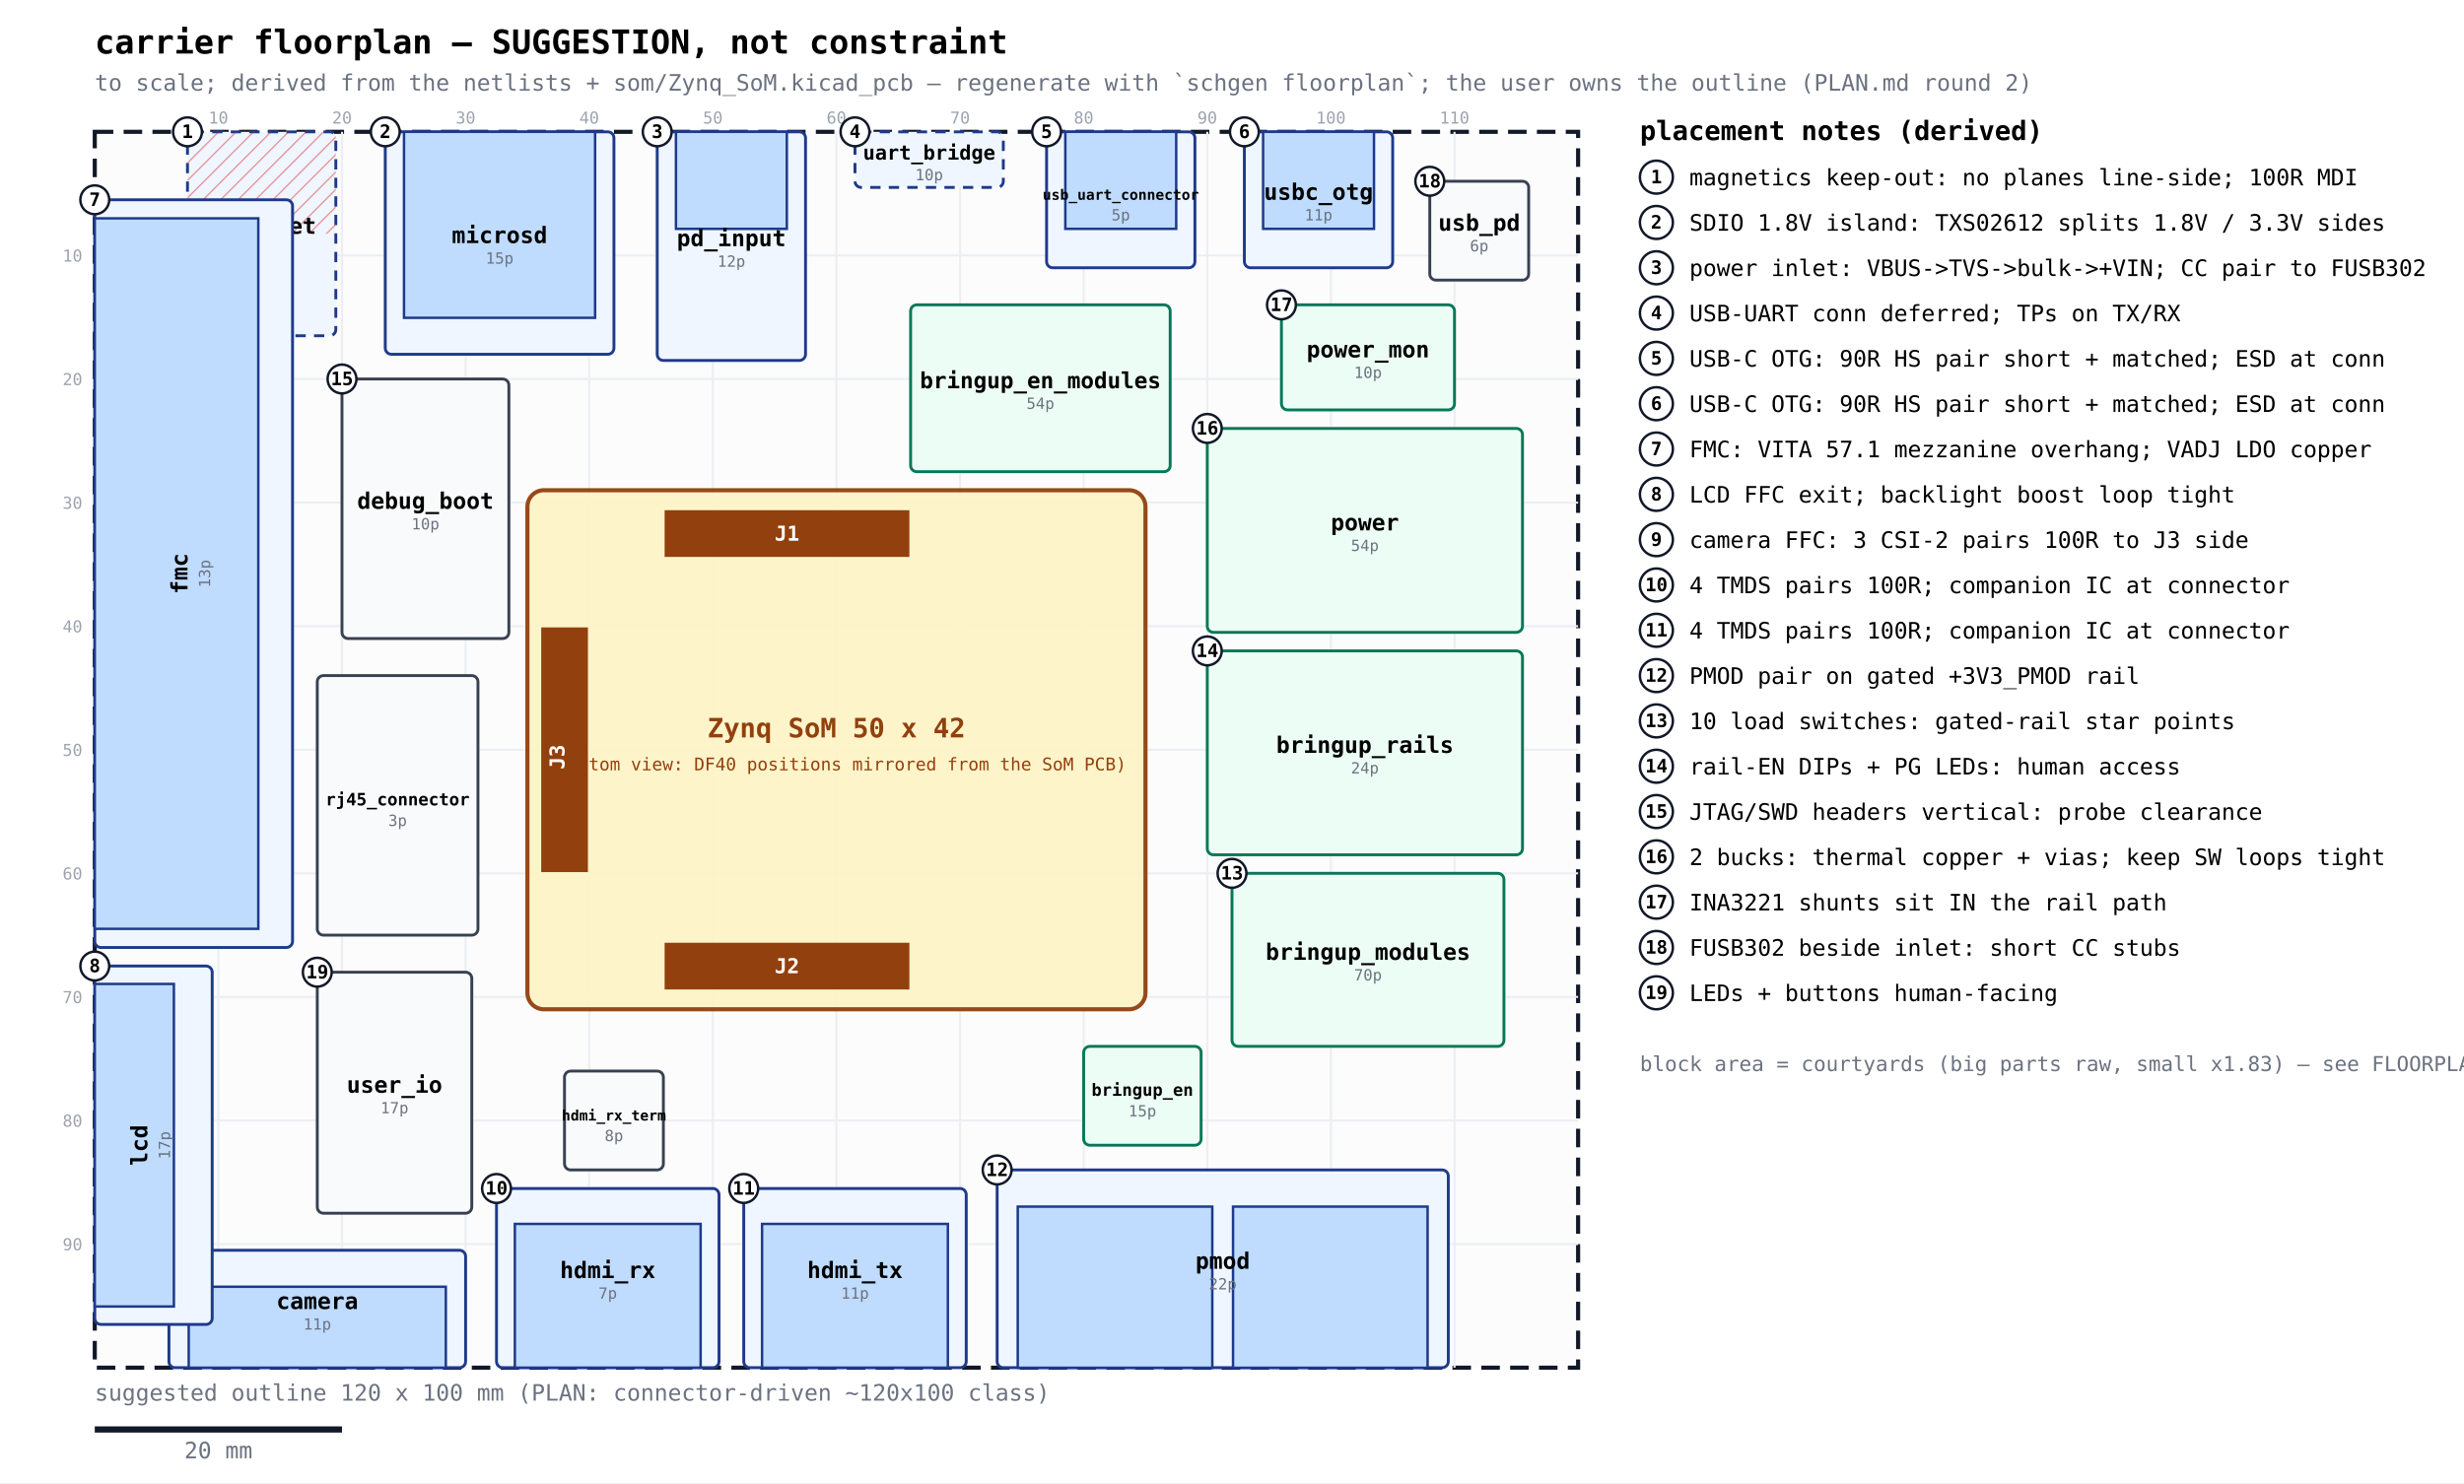
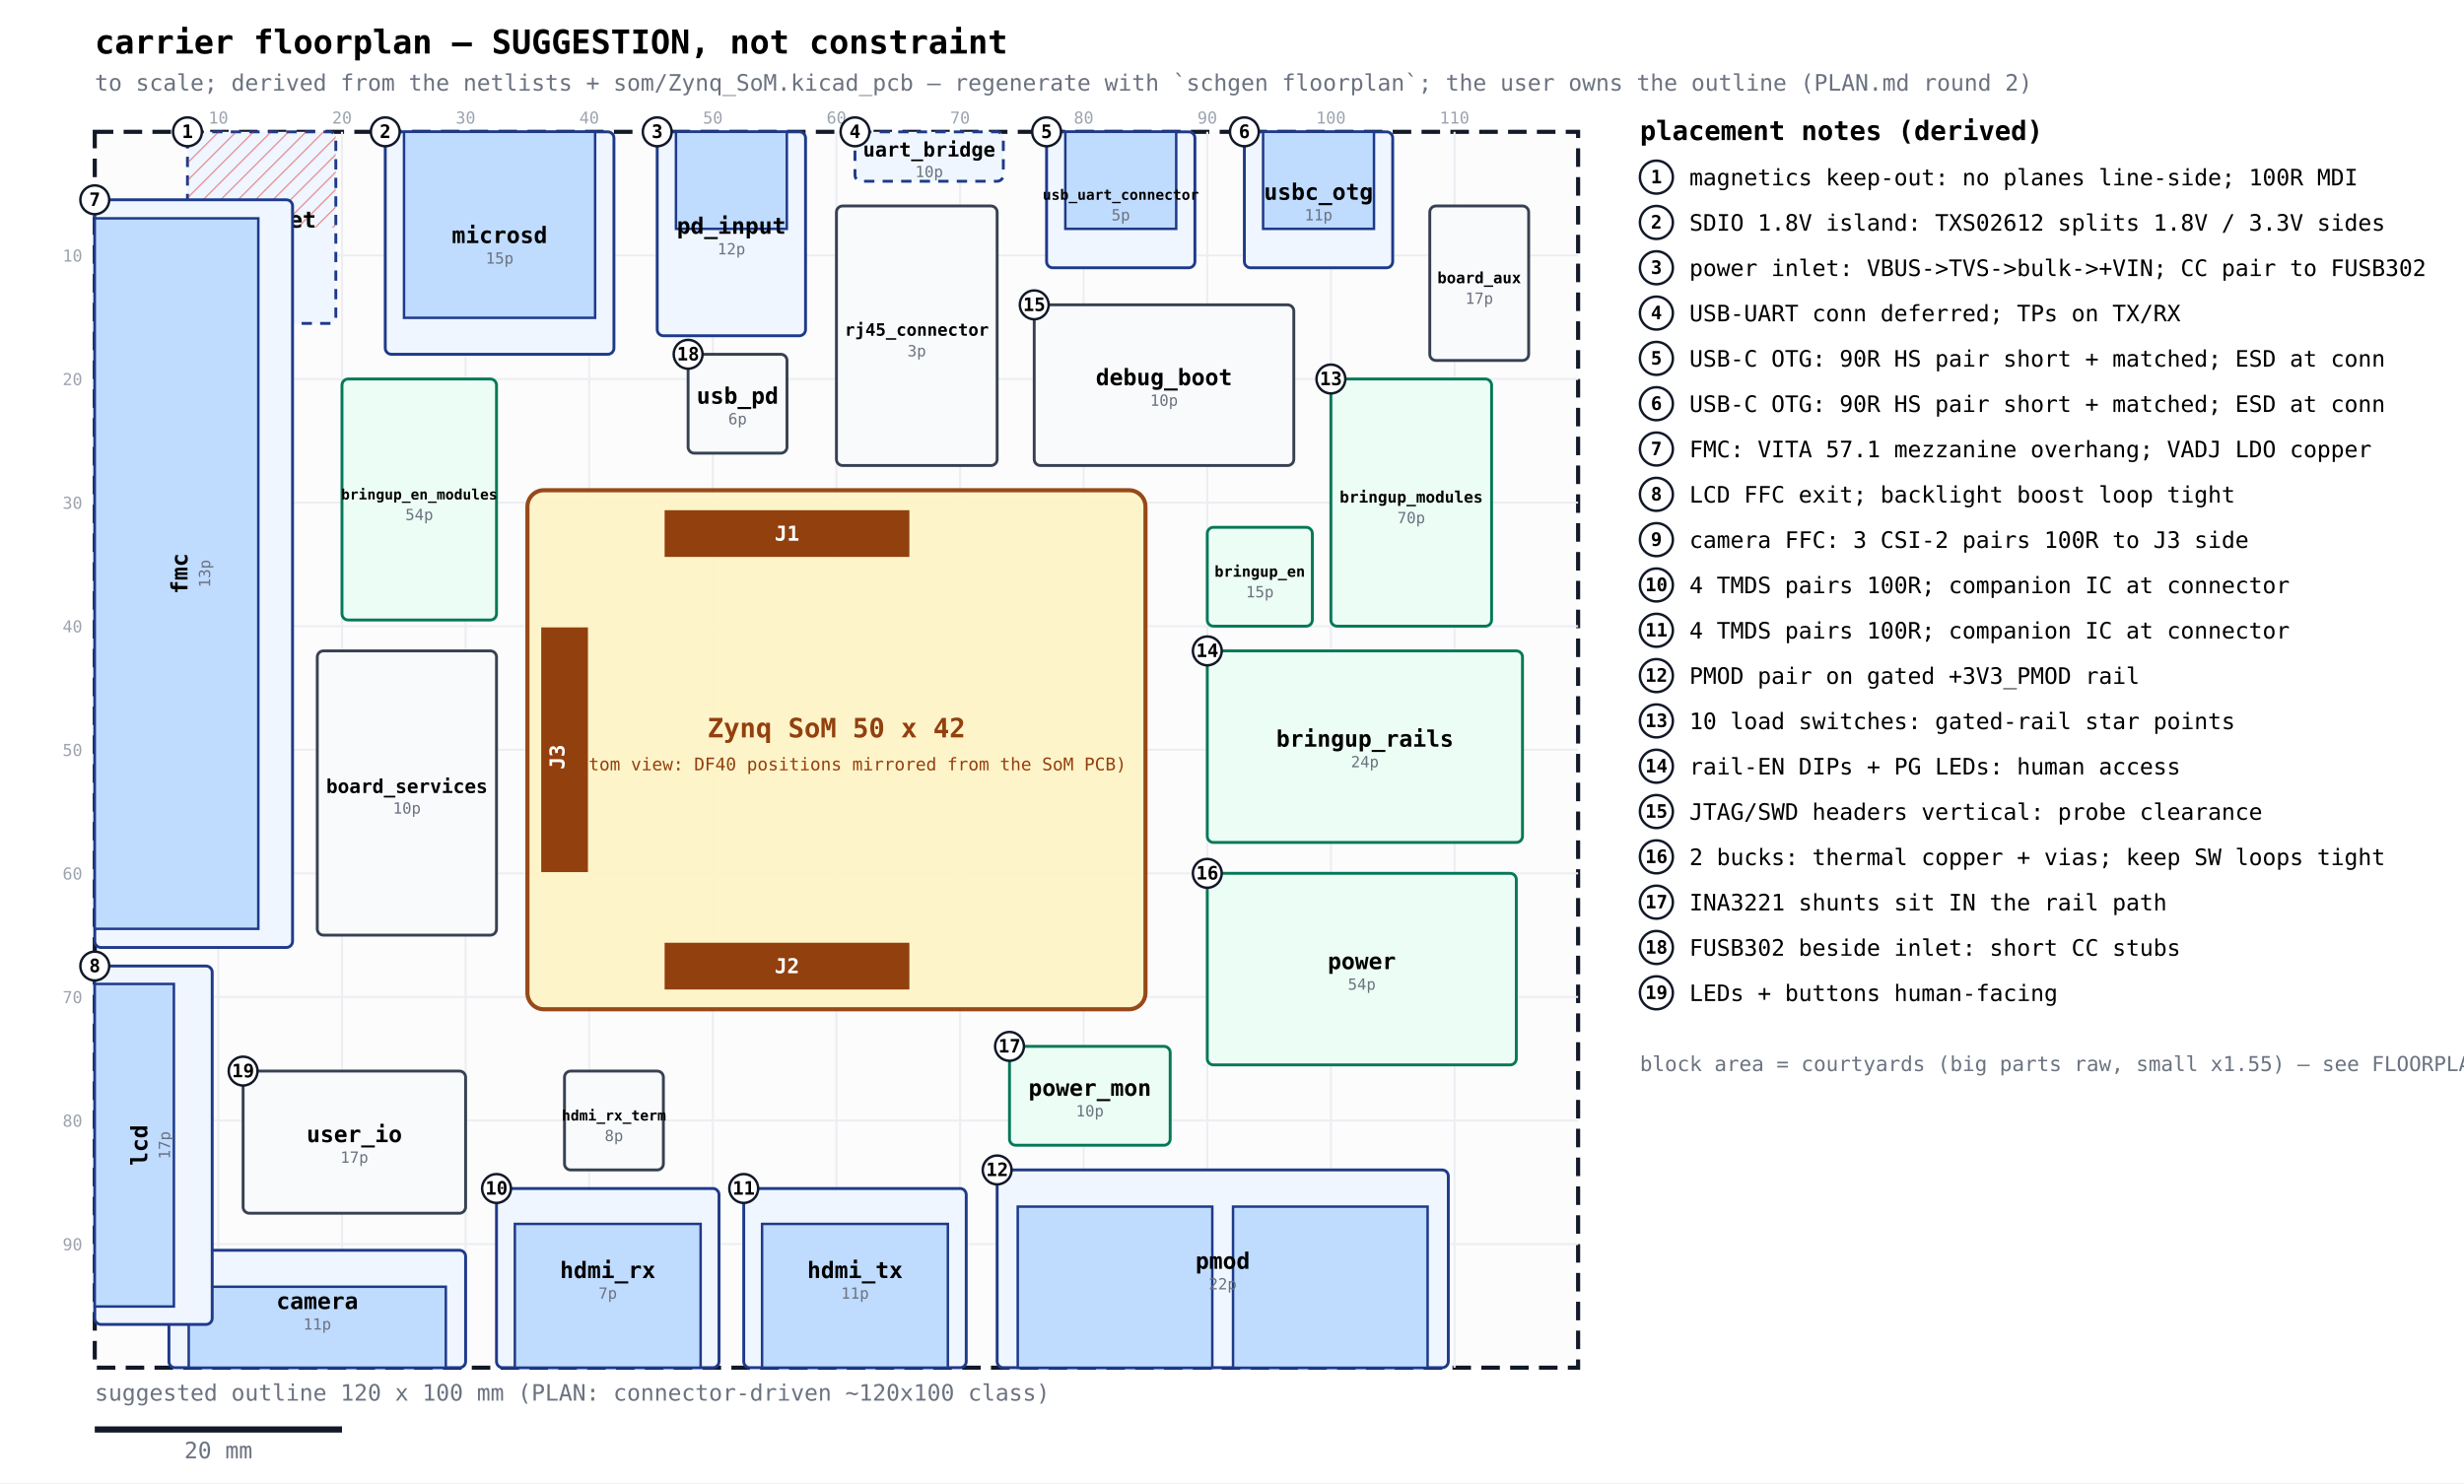
<svg xmlns="http://www.w3.org/2000/svg" viewBox="0 0 1196 720" font-family="ui-monospace, SFMono-Regular, Menlo, monospace" font-size="11">
  <defs>
    <pattern id="keepout" width="6" height="6" patternUnits="userSpaceOnUse" patternTransform="rotate(45)">
      <line x1="0" y1="0" x2="0" y2="6" stroke="#dc2626" stroke-width="1.2" />
    </pattern>
  </defs>
  <rect width="1196" height="720" fill="white" />
  <text x="46.0" y="26" font-size="16" font-weight="bold">carrier floorplan — SUGGESTION, not constraint</text>
  <text x="46.0" y="44" fill="#6b7280">to scale; derived from the netlists + som/Zynq_SoM.kicad_pcb — regenerate with `schgen floorplan`; the user owns the outline (PLAN.md round 2)</text>
  <rect x="46.0" y="64.0" width="720" height="600" fill="#fcfcfd" stroke="#111827" stroke-width="2" stroke-dasharray="9,5" />
  <line x1="106.0" y1="64.0" x2="106.0" y2="664.0" stroke="#eceef1" stroke-width="1" />
  <text x="106.0" y="60.0" fill="#9ca3af" font-size="8" text-anchor="middle">10</text>
  <line x1="166.0" y1="64.0" x2="166.0" y2="664.0" stroke="#eceef1" stroke-width="1" />
  <text x="166.0" y="60.0" fill="#9ca3af" font-size="8" text-anchor="middle">20</text>
  <line x1="226.0" y1="64.0" x2="226.0" y2="664.0" stroke="#eceef1" stroke-width="1" />
  <text x="226.0" y="60.0" fill="#9ca3af" font-size="8" text-anchor="middle">30</text>
  <line x1="286.0" y1="64.0" x2="286.0" y2="664.0" stroke="#eceef1" stroke-width="1" />
  <text x="286.0" y="60.0" fill="#9ca3af" font-size="8" text-anchor="middle">40</text>
  <line x1="346.0" y1="64.0" x2="346.0" y2="664.0" stroke="#eceef1" stroke-width="1" />
  <text x="346.0" y="60.0" fill="#9ca3af" font-size="8" text-anchor="middle">50</text>
  <line x1="406.0" y1="64.0" x2="406.0" y2="664.0" stroke="#eceef1" stroke-width="1" />
  <text x="406.0" y="60.0" fill="#9ca3af" font-size="8" text-anchor="middle">60</text>
  <line x1="466.0" y1="64.0" x2="466.0" y2="664.0" stroke="#eceef1" stroke-width="1" />
  <text x="466.0" y="60.0" fill="#9ca3af" font-size="8" text-anchor="middle">70</text>
  <line x1="526.0" y1="64.0" x2="526.0" y2="664.0" stroke="#eceef1" stroke-width="1" />
  <text x="526.0" y="60.0" fill="#9ca3af" font-size="8" text-anchor="middle">80</text>
  <line x1="586.0" y1="64.0" x2="586.0" y2="664.0" stroke="#eceef1" stroke-width="1" />
  <text x="586.0" y="60.0" fill="#9ca3af" font-size="8" text-anchor="middle">90</text>
  <line x1="646.0" y1="64.0" x2="646.0" y2="664.0" stroke="#eceef1" stroke-width="1" />
  <text x="646.0" y="60.0" fill="#9ca3af" font-size="8" text-anchor="middle">100</text>
  <line x1="706.0" y1="64.0" x2="706.0" y2="664.0" stroke="#eceef1" stroke-width="1" />
  <text x="706.0" y="60.0" fill="#9ca3af" font-size="8" text-anchor="middle">110</text>
  <line x1="46.0" y1="124.0" x2="766.0" y2="124.0" stroke="#eceef1" stroke-width="1" />
  <text x="40.0" y="127.0" fill="#9ca3af" font-size="8" text-anchor="end">10</text>
  <line x1="46.0" y1="184.0" x2="766.0" y2="184.0" stroke="#eceef1" stroke-width="1" />
  <text x="40.0" y="187.0" fill="#9ca3af" font-size="8" text-anchor="end">20</text>
  <line x1="46.0" y1="244.0" x2="766.0" y2="244.0" stroke="#eceef1" stroke-width="1" />
  <text x="40.0" y="247.0" fill="#9ca3af" font-size="8" text-anchor="end">30</text>
  <line x1="46.0" y1="304.0" x2="766.0" y2="304.0" stroke="#eceef1" stroke-width="1" />
  <text x="40.0" y="307.0" fill="#9ca3af" font-size="8" text-anchor="end">40</text>
  <line x1="46.0" y1="364.0" x2="766.0" y2="364.0" stroke="#eceef1" stroke-width="1" />
  <text x="40.0" y="367.0" fill="#9ca3af" font-size="8" text-anchor="end">50</text>
  <line x1="46.0" y1="424.0" x2="766.0" y2="424.0" stroke="#eceef1" stroke-width="1" />
  <text x="40.0" y="427.0" fill="#9ca3af" font-size="8" text-anchor="end">60</text>
  <line x1="46.0" y1="484.0" x2="766.0" y2="484.0" stroke="#eceef1" stroke-width="1" />
  <text x="40.0" y="487.0" fill="#9ca3af" font-size="8" text-anchor="end">70</text>
  <line x1="46.0" y1="544.0" x2="766.0" y2="544.0" stroke="#eceef1" stroke-width="1" />
  <text x="40.0" y="547.0" fill="#9ca3af" font-size="8" text-anchor="end">80</text>
  <line x1="46.0" y1="604.0" x2="766.0" y2="604.0" stroke="#eceef1" stroke-width="1" />
  <text x="40.0" y="607.0" fill="#9ca3af" font-size="8" text-anchor="end">90</text>
  <text x="46.0" y="680.0" fill="#6b7280">suggested outline 120 x 100 mm (PLAN: connector-driven ~120x100 class)</text>
-   <rect x="526.0" y="508.0" width="57" height="48" rx="3" fill="#ecfdf5" stroke="#047857" stroke-width="1.4" />
-   <text x="554.5" y="532.0" text-anchor="middle" font-size="8.2" font-weight="bold">bringup_en</text>
-   <text x="554.5" y="542.0" text-anchor="middle" font-size="7.5" fill="#6b7280">15p</text>
-   <rect x="442.0" y="148.0" width="126" height="81" rx="3" fill="#ecfdf5" stroke="#047857" stroke-width="1.4" />
-   <text x="505.0" y="188.5" text-anchor="middle" font-size="10.8" font-weight="bold">bringup_en_modules</text>
-   <text x="505.0" y="198.5" text-anchor="middle" font-size="7.5" fill="#6b7280">54p</text>
-   <rect x="598.0" y="424.0" width="132" height="84" rx="3" fill="#ecfdf5" stroke="#047857" stroke-width="1.4" />
-   <text x="664.0" y="466.0" text-anchor="middle" font-size="11.0" font-weight="bold">bringup_modules</text>
-   <text x="664.0" y="476.0" text-anchor="middle" font-size="7.5" fill="#6b7280">70p</text>
-   <circle cx="598" cy="424" r="7" fill="white" stroke="#111827" stroke-width="1.2" />
-   <text x="598" y="427" text-anchor="middle" font-size="9" font-weight="bold">13</text>
-   <rect x="586.0" y="316.0" width="153" height="99" rx="3" fill="#ecfdf5" stroke="#047857" stroke-width="1.4" />
-   <text x="662.5" y="365.5" text-anchor="middle" font-size="11.0" font-weight="bold">bringup_rails</text>
-   <text x="662.5" y="375.5" text-anchor="middle" font-size="7.5" fill="#6b7280">24p</text>
+   <rect x="694.0" y="100.0" width="48" height="75" rx="3" fill="#f9fafb" stroke="#374151" stroke-width="1.4" />
+   <text x="718.0" y="137.5" text-anchor="middle" font-size="7.5" font-weight="bold">board_aux</text>
+   <text x="718.0" y="147.5" text-anchor="middle" font-size="7.5" fill="#6b7280">17p</text>
+   <rect x="154.0" y="316.0" width="87" height="138" rx="3" fill="#f9fafb" stroke="#374151" stroke-width="1.4" />
+   <text x="197.5" y="385.0" text-anchor="middle" font-size="9.3" font-weight="bold">board_services</text>
+   <text x="197.5" y="395.0" text-anchor="middle" font-size="7.5" fill="#6b7280">10p</text>
+   <rect x="586.0" y="256.0" width="51" height="48" rx="3" fill="#ecfdf5" stroke="#047857" stroke-width="1.4" />
+   <text x="611.5" y="280.0" text-anchor="middle" font-size="7.3" font-weight="bold">bringup_en</text>
+   <text x="611.5" y="290.0" text-anchor="middle" font-size="7.5" fill="#6b7280">15p</text>
+   <rect x="166.0" y="184.0" width="75" height="117" rx="3" fill="#ecfdf5" stroke="#047857" stroke-width="1.4" />
+   <text x="203.5" y="242.5" text-anchor="middle" font-size="7.0" font-weight="bold">bringup_en_modules</text>
+   <text x="203.5" y="252.5" text-anchor="middle" font-size="7.5" fill="#6b7280">54p</text>
+   <rect x="646.0" y="184.0" width="78" height="120" rx="3" fill="#ecfdf5" stroke="#047857" stroke-width="1.4" />
+   <text x="685.0" y="244.0" text-anchor="middle" font-size="7.7" font-weight="bold">bringup_modules</text>
+   <text x="685.0" y="254.0" text-anchor="middle" font-size="7.5" fill="#6b7280">70p</text>
+   <circle cx="646" cy="184" r="7" fill="white" stroke="#111827" stroke-width="1.2" />
+   <text x="646" y="187" text-anchor="middle" font-size="9" font-weight="bold">13</text>
+   <rect x="586.0" y="316.0" width="153" height="93" rx="3" fill="#ecfdf5" stroke="#047857" stroke-width="1.4" />
+   <text x="662.5" y="362.5" text-anchor="middle" font-size="11.0" font-weight="bold">bringup_rails</text>
+   <text x="662.5" y="372.5" text-anchor="middle" font-size="7.5" fill="#6b7280">24p</text>
  <circle cx="586" cy="316" r="7" fill="white" stroke="#111827" stroke-width="1.2" />
  <text x="586" y="319" text-anchor="middle" font-size="9" font-weight="bold">14</text>
  <rect x="82.0" y="607.0" width="144" height="57" rx="3" fill="#eff6ff" stroke="#1e3a8a" stroke-width="1.4" />
  <rect x="91.6" y="624.7" width="124.8" height="39.3" fill="#bfdbfe" stroke="#1e3a8a" stroke-width="1.2" />
  <text x="154.0" y="635.5" text-anchor="middle" font-size="11.0" font-weight="bold">camera</text>
  <text x="154.0" y="645.5" text-anchor="middle" font-size="7.5" fill="#6b7280">11p</text>
  <circle cx="82" cy="607" r="7" fill="white" stroke="#111827" stroke-width="1.2" />
  <text x="82" y="610" text-anchor="middle" font-size="9" font-weight="bold">9</text>
-   <rect x="166.0" y="184.0" width="81" height="126" rx="3" fill="#f9fafb" stroke="#374151" stroke-width="1.4" />
-   <text x="206.5" y="247.0" text-anchor="middle" font-size="11.0" font-weight="bold">debug_boot</text>
-   <text x="206.5" y="257.0" text-anchor="middle" font-size="7.5" fill="#6b7280">10p</text>
-   <circle cx="166" cy="184" r="7" fill="white" stroke="#111827" stroke-width="1.2" />
-   <text x="166" y="187" text-anchor="middle" font-size="9" font-weight="bold">15</text>
-   <rect x="91.0" y="64.0" width="72" height="99" rx="3" fill="#eff6ff" stroke="#1e3a8a" stroke-width="1.4" stroke-dasharray="5,4" />
-   <rect x="91" y="64" width="72" height="49.5" fill="url(#keepout)" opacity="0.5" />
-   <text x="127.0" y="113.5" text-anchor="middle" font-size="11.0" font-weight="bold">ethernet</text>
-   <text x="127.0" y="123.5" text-anchor="middle" font-size="7.5" fill="#6b7280">10p</text>
+   <rect x="502.0" y="148.0" width="126" height="78" rx="3" fill="#f9fafb" stroke="#374151" stroke-width="1.4" />
+   <text x="565.0" y="187.0" text-anchor="middle" font-size="11.0" font-weight="bold">debug_boot</text>
+   <text x="565.0" y="197.0" text-anchor="middle" font-size="7.5" fill="#6b7280">10p</text>
+   <circle cx="502" cy="148" r="7" fill="white" stroke="#111827" stroke-width="1.2" />
+   <text x="502" y="151" text-anchor="middle" font-size="9" font-weight="bold">15</text>
+   <rect x="91.0" y="64.0" width="72" height="93" rx="3" fill="#eff6ff" stroke="#1e3a8a" stroke-width="1.4" stroke-dasharray="5,4" />
+   <rect x="91" y="64" width="72" height="46.5" fill="url(#keepout)" opacity="0.5" />
+   <text x="127.0" y="110.5" text-anchor="middle" font-size="11.0" font-weight="bold">ethernet</text>
+   <text x="127.0" y="120.5" text-anchor="middle" font-size="7.5" fill="#6b7280">10p</text>
  <circle cx="91" cy="64" r="7" fill="white" stroke="#111827" stroke-width="1.2" />
  <text x="91" y="67" text-anchor="middle" font-size="9" font-weight="bold">1</text>
  <rect x="46.0" y="97.0" width="96" height="363" rx="3" fill="#eff6ff" stroke="#1e3a8a" stroke-width="1.4" />
  <rect x="46.0" y="106.0" width="79.38" height="344.94" fill="#bfdbfe" stroke="#1e3a8a" stroke-width="1.2" />
  <text x="91" y="278.5" text-anchor="middle" font-size="11.0" font-weight="bold" transform="rotate(-90 91 278.5)">fmc</text>
  <text x="102" y="278.5" text-anchor="middle" font-size="7.5" fill="#6b7280" transform="rotate(-90 102 278.5)">13p</text>
  <circle cx="46" cy="97" r="7" fill="white" stroke="#111827" stroke-width="1.2" />
  <text x="46" y="100" text-anchor="middle" font-size="9" font-weight="bold">7</text>
  <rect x="241.0" y="577.0" width="108" height="87" rx="3" fill="#eff6ff" stroke="#1e3a8a" stroke-width="1.4" />
  <rect x="249.9" y="594.2" width="90.18" height="69.78" fill="#bfdbfe" stroke="#1e3a8a" stroke-width="1.2" />
  <text x="295.0" y="620.5" text-anchor="middle" font-size="11.0" font-weight="bold">hdmi_rx</text>
  <text x="295.0" y="630.5" text-anchor="middle" font-size="7.5" fill="#6b7280">7p</text>
  <circle cx="241" cy="577" r="7" fill="white" stroke="#111827" stroke-width="1.2" />
  <text x="241" y="580" text-anchor="middle" font-size="9" font-weight="bold">10</text>
  <rect x="274.0" y="520.0" width="48" height="48" rx="3" fill="#f9fafb" stroke="#374151" stroke-width="1.4" />
  <text x="298.0" y="544.0" text-anchor="middle" font-size="7.0" font-weight="bold">hdmi_rx_term</text>
  <text x="298.0" y="554.0" text-anchor="middle" font-size="7.5" fill="#6b7280">8p</text>
  <rect x="361.0" y="577.0" width="108" height="87" rx="3" fill="#eff6ff" stroke="#1e3a8a" stroke-width="1.4" />
  <rect x="369.9" y="594.2" width="90.18" height="69.78" fill="#bfdbfe" stroke="#1e3a8a" stroke-width="1.2" />
  <text x="415.0" y="620.5" text-anchor="middle" font-size="11.0" font-weight="bold">hdmi_tx</text>
  <text x="415.0" y="630.5" text-anchor="middle" font-size="7.5" fill="#6b7280">11p</text>
  <circle cx="361" cy="577" r="7" fill="white" stroke="#111827" stroke-width="1.2" />
  <text x="361" y="580" text-anchor="middle" font-size="9" font-weight="bold">11</text>
  <rect x="46.0" y="469.0" width="57" height="174" rx="3" fill="#eff6ff" stroke="#1e3a8a" stroke-width="1.4" />
  <rect x="46.0" y="477.7" width="38.4" height="156.6" fill="#bfdbfe" stroke="#1e3a8a" stroke-width="1.2" />
  <text x="71.5" y="556.0" text-anchor="middle" font-size="11.0" font-weight="bold" transform="rotate(-90 71.5 556.0)">lcd</text>
  <text x="82.5" y="556.0" text-anchor="middle" font-size="7.5" fill="#6b7280" transform="rotate(-90 82.5 556.0)">17p</text>
  <circle cx="46" cy="469" r="7" fill="white" stroke="#111827" stroke-width="1.2" />
  <text x="46" y="472" text-anchor="middle" font-size="9" font-weight="bold">8</text>
  <rect x="187.0" y="64.0" width="111" height="108" rx="3" fill="#eff6ff" stroke="#1e3a8a" stroke-width="1.4" />
  <rect x="196.1" y="64.0" width="92.76" height="90.3" fill="#bfdbfe" stroke="#1e3a8a" stroke-width="1.2" />
  <text x="242.5" y="118.0" text-anchor="middle" font-size="11.0" font-weight="bold">microsd</text>
  <text x="242.5" y="128.0" text-anchor="middle" font-size="7.5" fill="#6b7280">15p</text>
  <circle cx="187" cy="64" r="7" fill="white" stroke="#111827" stroke-width="1.2" />
  <text x="187" y="67" text-anchor="middle" font-size="9" font-weight="bold">2</text>
-   <rect x="319.0" y="64.0" width="72" height="111" rx="3" fill="#eff6ff" stroke="#1e3a8a" stroke-width="1.4" />
+   <rect x="319.0" y="64.0" width="72" height="99" rx="3" fill="#eff6ff" stroke="#1e3a8a" stroke-width="1.4" />
  <rect x="328.1" y="64.0" width="53.82" height="47.1" fill="#bfdbfe" stroke="#1e3a8a" stroke-width="1.2" />
-   <text x="355.0" y="119.5" text-anchor="middle" font-size="11.0" font-weight="bold">pd_input</text>
-   <text x="355.0" y="129.5" text-anchor="middle" font-size="7.5" fill="#6b7280">12p</text>
+   <text x="355.0" y="113.5" text-anchor="middle" font-size="11.0" font-weight="bold">pd_input</text>
+   <text x="355.0" y="123.5" text-anchor="middle" font-size="7.5" fill="#6b7280">12p</text>
  <circle cx="319" cy="64" r="7" fill="white" stroke="#111827" stroke-width="1.2" />
  <text x="319" y="67" text-anchor="middle" font-size="9" font-weight="bold">3</text>
  <rect x="484.0" y="568.0" width="219" height="96" rx="3" fill="#eff6ff" stroke="#1e3a8a" stroke-width="1.4" />
  <rect x="494.0" y="585.8" width="94.44" height="78.24" fill="#bfdbfe" stroke="#1e3a8a" stroke-width="1.2" />
  <rect x="598.5" y="585.8" width="94.44" height="78.24" fill="#bfdbfe" stroke="#1e3a8a" stroke-width="1.2" />
  <text x="593.5" y="616.0" text-anchor="middle" font-size="11.0" font-weight="bold">pmod</text>
  <text x="593.5" y="626.0" text-anchor="middle" font-size="7.5" fill="#6b7280">22p</text>
  <circle cx="484" cy="568" r="7" fill="white" stroke="#111827" stroke-width="1.2" />
  <text x="484" y="571" text-anchor="middle" font-size="9" font-weight="bold">12</text>
-   <rect x="586.0" y="208.0" width="153" height="99" rx="3" fill="#ecfdf5" stroke="#047857" stroke-width="1.4" />
-   <text x="662.5" y="257.5" text-anchor="middle" font-size="11.0" font-weight="bold">power</text>
-   <text x="662.5" y="267.5" text-anchor="middle" font-size="7.5" fill="#6b7280">54p</text>
-   <circle cx="586" cy="208" r="7" fill="white" stroke="#111827" stroke-width="1.2" />
-   <text x="586" y="211" text-anchor="middle" font-size="9" font-weight="bold">16</text>
-   <rect x="622.0" y="148.0" width="84" height="51" rx="3" fill="#ecfdf5" stroke="#047857" stroke-width="1.4" />
-   <text x="664.0" y="173.5" text-anchor="middle" font-size="11.0" font-weight="bold">power_mon</text>
-   <text x="664.0" y="183.5" text-anchor="middle" font-size="7.5" fill="#6b7280">10p</text>
-   <circle cx="622" cy="148" r="7" fill="white" stroke="#111827" stroke-width="1.2" />
-   <text x="622" y="151" text-anchor="middle" font-size="9" font-weight="bold">17</text>
-   <rect x="154.0" y="328.0" width="78" height="126" rx="3" fill="#f9fafb" stroke="#374151" stroke-width="1.4" />
-   <text x="193.0" y="391.0" text-anchor="middle" font-size="8.3" font-weight="bold">rj45_connector</text>
-   <text x="193.0" y="401.0" text-anchor="middle" font-size="7.5" fill="#6b7280">3p</text>
-   <rect x="415.0" y="64.0" width="72" height="27" rx="3" fill="#eff6ff" stroke="#1e3a8a" stroke-width="1.4" stroke-dasharray="5,4" />
-   <text x="451.0" y="77.5" text-anchor="middle" font-size="9.7" font-weight="bold">uart_bridge</text>
-   <text x="451.0" y="87.5" text-anchor="middle" font-size="7.5" fill="#6b7280">10p</text>
+   <rect x="586.0" y="424.0" width="150" height="93" rx="3" fill="#ecfdf5" stroke="#047857" stroke-width="1.4" />
+   <text x="661.0" y="470.5" text-anchor="middle" font-size="11.0" font-weight="bold">power</text>
+   <text x="661.0" y="480.5" text-anchor="middle" font-size="7.5" fill="#6b7280">54p</text>
+   <circle cx="586" cy="424" r="7" fill="white" stroke="#111827" stroke-width="1.2" />
+   <text x="586" y="427" text-anchor="middle" font-size="9" font-weight="bold">16</text>
+   <rect x="490.0" y="508.0" width="78" height="48" rx="3" fill="#ecfdf5" stroke="#047857" stroke-width="1.4" />
+   <text x="529.0" y="532.0" text-anchor="middle" font-size="11.0" font-weight="bold">power_mon</text>
+   <text x="529.0" y="542.0" text-anchor="middle" font-size="7.5" fill="#6b7280">10p</text>
+   <circle cx="490" cy="508" r="7" fill="white" stroke="#111827" stroke-width="1.2" />
+   <text x="490" y="511" text-anchor="middle" font-size="9" font-weight="bold">17</text>
+   <rect x="406.0" y="100.0" width="78" height="126" rx="3" fill="#f9fafb" stroke="#374151" stroke-width="1.4" />
+   <text x="445.0" y="163.0" text-anchor="middle" font-size="8.3" font-weight="bold">rj45_connector</text>
+   <text x="445.0" y="173.0" text-anchor="middle" font-size="7.5" fill="#6b7280">3p</text>
+   <rect x="415.0" y="64.0" width="72" height="24" rx="3" fill="#eff6ff" stroke="#1e3a8a" stroke-width="1.4" stroke-dasharray="5,4" />
+   <text x="451.0" y="76.0" text-anchor="middle" font-size="9.7" font-weight="bold">uart_bridge</text>
+   <text x="451.0" y="86.0" text-anchor="middle" font-size="7.5" fill="#6b7280">10p</text>
  <circle cx="415" cy="64" r="7" fill="white" stroke="#111827" stroke-width="1.2" />
  <text x="415" y="67" text-anchor="middle" font-size="9" font-weight="bold">4</text>
-   <rect x="694.0" y="88.0" width="48" height="48" rx="3" fill="#f9fafb" stroke="#374151" stroke-width="1.4" />
-   <text x="718.0" y="112.0" text-anchor="middle" font-size="11.0" font-weight="bold">usb_pd</text>
-   <text x="718.0" y="122.0" text-anchor="middle" font-size="7.5" fill="#6b7280">6p</text>
-   <circle cx="694" cy="88" r="7" fill="white" stroke="#111827" stroke-width="1.2" />
-   <text x="694" y="91" text-anchor="middle" font-size="9" font-weight="bold">18</text>
+   <rect x="334.0" y="172.0" width="48" height="48" rx="3" fill="#f9fafb" stroke="#374151" stroke-width="1.4" />
+   <text x="358.0" y="196.0" text-anchor="middle" font-size="11.0" font-weight="bold">usb_pd</text>
+   <text x="358.0" y="206.0" text-anchor="middle" font-size="7.5" fill="#6b7280">6p</text>
+   <circle cx="334" cy="172" r="7" fill="white" stroke="#111827" stroke-width="1.2" />
+   <text x="334" y="175" text-anchor="middle" font-size="9" font-weight="bold">18</text>
  <rect x="508.0" y="64.0" width="72" height="66" rx="3" fill="#eff6ff" stroke="#1e3a8a" stroke-width="1.4" />
  <rect x="517.1" y="64.0" width="53.82" height="47.1" fill="#bfdbfe" stroke="#1e3a8a" stroke-width="1.2" />
  <text x="544.0" y="97.0" text-anchor="middle" font-size="7.0" font-weight="bold">usb_uart_connector</text>
  <text x="544.0" y="107.0" text-anchor="middle" font-size="7.5" fill="#6b7280">5p</text>
  <circle cx="508" cy="64" r="7" fill="white" stroke="#111827" stroke-width="1.2" />
  <text x="508" y="67" text-anchor="middle" font-size="9" font-weight="bold">5</text>
  <rect x="604.0" y="64.0" width="72" height="66" rx="3" fill="#eff6ff" stroke="#1e3a8a" stroke-width="1.4" />
  <rect x="613.1" y="64.0" width="53.82" height="47.1" fill="#bfdbfe" stroke="#1e3a8a" stroke-width="1.2" />
  <text x="640.0" y="97.0" text-anchor="middle" font-size="11.0" font-weight="bold">usbc_otg</text>
  <text x="640.0" y="107.0" text-anchor="middle" font-size="7.5" fill="#6b7280">11p</text>
  <circle cx="604" cy="64" r="7" fill="white" stroke="#111827" stroke-width="1.2" />
  <text x="604" y="67" text-anchor="middle" font-size="9" font-weight="bold">6</text>
-   <rect x="154.0" y="472.0" width="75" height="117" rx="3" fill="#f9fafb" stroke="#374151" stroke-width="1.4" />
-   <text x="191.5" y="530.5" text-anchor="middle" font-size="11.0" font-weight="bold">user_io</text>
-   <text x="191.5" y="540.5" text-anchor="middle" font-size="7.5" fill="#6b7280">17p</text>
-   <circle cx="154" cy="472" r="7" fill="white" stroke="#111827" stroke-width="1.2" />
-   <text x="154" y="475" text-anchor="middle" font-size="9" font-weight="bold">19</text>
+   <rect x="118.0" y="520.0" width="108" height="69" rx="3" fill="#f9fafb" stroke="#374151" stroke-width="1.4" />
+   <text x="172.0" y="554.5" text-anchor="middle" font-size="11.0" font-weight="bold">user_io</text>
+   <text x="172.0" y="564.5" text-anchor="middle" font-size="7.5" fill="#6b7280">17p</text>
+   <circle cx="118" cy="520" r="7" fill="white" stroke="#111827" stroke-width="1.2" />
+   <text x="118" y="523" text-anchor="middle" font-size="9" font-weight="bold">19</text>
  <rect x="256.0" y="238.0" width="300" height="252" rx="8" fill="#fef3c7" stroke="#92400e" stroke-width="2" opacity="0.95" />
  <text x="406" y="358" text-anchor="middle" font-size="13" font-weight="bold" fill="#92400e">Zynq SoM 50 x 42</text>
  <text x="406" y="374" text-anchor="middle" font-size="8.5" fill="#92400e">(bottom view: DF40 positions mirrored from the SoM PCB)</text>
  <rect x="322.6" y="247.7" width="118.8" height="22.68" fill="#92400e" />
  <text x="382.0" y="262.5" text-anchor="middle" font-size="10" font-weight="bold" fill="white">J1</text>
  <rect x="322.6" y="457.7" width="118.8" height="22.68" fill="#92400e" />
  <text x="382.0" y="472.5" text-anchor="middle" font-size="10" font-weight="bold" fill="white">J2</text>
  <rect x="262.7" y="304.6" width="22.68" height="118.8" fill="#92400e" />
  <text x="274.0" y="367.5" text-anchor="middle" font-size="10" font-weight="bold" fill="white" transform="rotate(-90 274.0 367.5)">J3</text>
  <line x1="46.0" y1="694.0" x2="166.0" y2="694.0" stroke="#111827" stroke-width="3" />
  <text x="106.0" y="708.0" text-anchor="middle" fill="#6b7280">20 mm</text>
  <text x="796" y="68" font-size="13" font-weight="bold">placement notes (derived)</text>
  <circle cx="804" cy="86" r="8" fill="white" stroke="#111827" stroke-width="1.2" />
  <text x="804" y="89" text-anchor="middle" font-size="9" font-weight="bold">1</text>
  <text x="820" y="90">magnetics keep-out: no planes line-side; 100R MDI</text>
  <circle cx="804" cy="108" r="8" fill="white" stroke="#111827" stroke-width="1.2" />
  <text x="804" y="111" text-anchor="middle" font-size="9" font-weight="bold">2</text>
  <text x="820" y="112">SDIO 1.8V island: TXS02612 splits 1.8V / 3.3V sides</text>
  <circle cx="804" cy="130" r="8" fill="white" stroke="#111827" stroke-width="1.2" />
  <text x="804" y="133" text-anchor="middle" font-size="9" font-weight="bold">3</text>
  <text x="820" y="134">power inlet: VBUS-&gt;TVS-&gt;bulk-&gt;+VIN; CC pair to FUSB302</text>
  <circle cx="804" cy="152" r="8" fill="white" stroke="#111827" stroke-width="1.2" />
  <text x="804" y="155" text-anchor="middle" font-size="9" font-weight="bold">4</text>
  <text x="820" y="156">USB-UART conn deferred; TPs on TX/RX</text>
  <circle cx="804" cy="174" r="8" fill="white" stroke="#111827" stroke-width="1.2" />
  <text x="804" y="177" text-anchor="middle" font-size="9" font-weight="bold">5</text>
  <text x="820" y="178">USB-C OTG: 90R HS pair short + matched; ESD at conn</text>
  <circle cx="804" cy="196" r="8" fill="white" stroke="#111827" stroke-width="1.2" />
  <text x="804" y="199" text-anchor="middle" font-size="9" font-weight="bold">6</text>
  <text x="820" y="200">USB-C OTG: 90R HS pair short + matched; ESD at conn</text>
  <circle cx="804" cy="218" r="8" fill="white" stroke="#111827" stroke-width="1.2" />
  <text x="804" y="221" text-anchor="middle" font-size="9" font-weight="bold">7</text>
  <text x="820" y="222">FMC: VITA 57.1 mezzanine overhang; VADJ LDO copper</text>
  <circle cx="804" cy="240" r="8" fill="white" stroke="#111827" stroke-width="1.2" />
  <text x="804" y="243" text-anchor="middle" font-size="9" font-weight="bold">8</text>
  <text x="820" y="244">LCD FFC exit; backlight boost loop tight</text>
  <circle cx="804" cy="262" r="8" fill="white" stroke="#111827" stroke-width="1.2" />
  <text x="804" y="265" text-anchor="middle" font-size="9" font-weight="bold">9</text>
  <text x="820" y="266">camera FFC: 3 CSI-2 pairs 100R to J3 side</text>
  <circle cx="804" cy="284" r="8" fill="white" stroke="#111827" stroke-width="1.2" />
  <text x="804" y="287" text-anchor="middle" font-size="9" font-weight="bold">10</text>
  <text x="820" y="288">4 TMDS pairs 100R; companion IC at connector</text>
  <circle cx="804" cy="306" r="8" fill="white" stroke="#111827" stroke-width="1.2" />
  <text x="804" y="309" text-anchor="middle" font-size="9" font-weight="bold">11</text>
  <text x="820" y="310">4 TMDS pairs 100R; companion IC at connector</text>
  <circle cx="804" cy="328" r="8" fill="white" stroke="#111827" stroke-width="1.2" />
  <text x="804" y="331" text-anchor="middle" font-size="9" font-weight="bold">12</text>
  <text x="820" y="332">PMOD pair on gated +3V3_PMOD rail</text>
  <circle cx="804" cy="350" r="8" fill="white" stroke="#111827" stroke-width="1.2" />
  <text x="804" y="353" text-anchor="middle" font-size="9" font-weight="bold">13</text>
  <text x="820" y="354">10 load switches: gated-rail star points</text>
  <circle cx="804" cy="372" r="8" fill="white" stroke="#111827" stroke-width="1.2" />
  <text x="804" y="375" text-anchor="middle" font-size="9" font-weight="bold">14</text>
  <text x="820" y="376">rail-EN DIPs + PG LEDs: human access</text>
  <circle cx="804" cy="394" r="8" fill="white" stroke="#111827" stroke-width="1.2" />
  <text x="804" y="397" text-anchor="middle" font-size="9" font-weight="bold">15</text>
  <text x="820" y="398">JTAG/SWD headers vertical: probe clearance</text>
  <circle cx="804" cy="416" r="8" fill="white" stroke="#111827" stroke-width="1.2" />
  <text x="804" y="419" text-anchor="middle" font-size="9" font-weight="bold">16</text>
  <text x="820" y="420">2 bucks: thermal copper + vias; keep SW loops tight</text>
  <circle cx="804" cy="438" r="8" fill="white" stroke="#111827" stroke-width="1.2" />
  <text x="804" y="441" text-anchor="middle" font-size="9" font-weight="bold">17</text>
  <text x="820" y="442">INA3221 shunts sit IN the rail path</text>
  <circle cx="804" cy="460" r="8" fill="white" stroke="#111827" stroke-width="1.2" />
  <text x="804" y="463" text-anchor="middle" font-size="9" font-weight="bold">18</text>
  <text x="820" y="464">FUSB302 beside inlet: short CC stubs</text>
  <circle cx="804" cy="482" r="8" fill="white" stroke="#111827" stroke-width="1.2" />
  <text x="804" y="485" text-anchor="middle" font-size="9" font-weight="bold">19</text>
  <text x="820" y="486">LEDs + buttons human-facing</text>
-   <text x="796" y="520" fill="#6b7280" font-size="10">block area = courtyards (big parts raw, small x1.83) — see FLOORPLAN.md</text>
+   <text x="796" y="520" fill="#6b7280" font-size="10">block area = courtyards (big parts raw, small x1.55) — see FLOORPLAN.md</text>
</svg>
